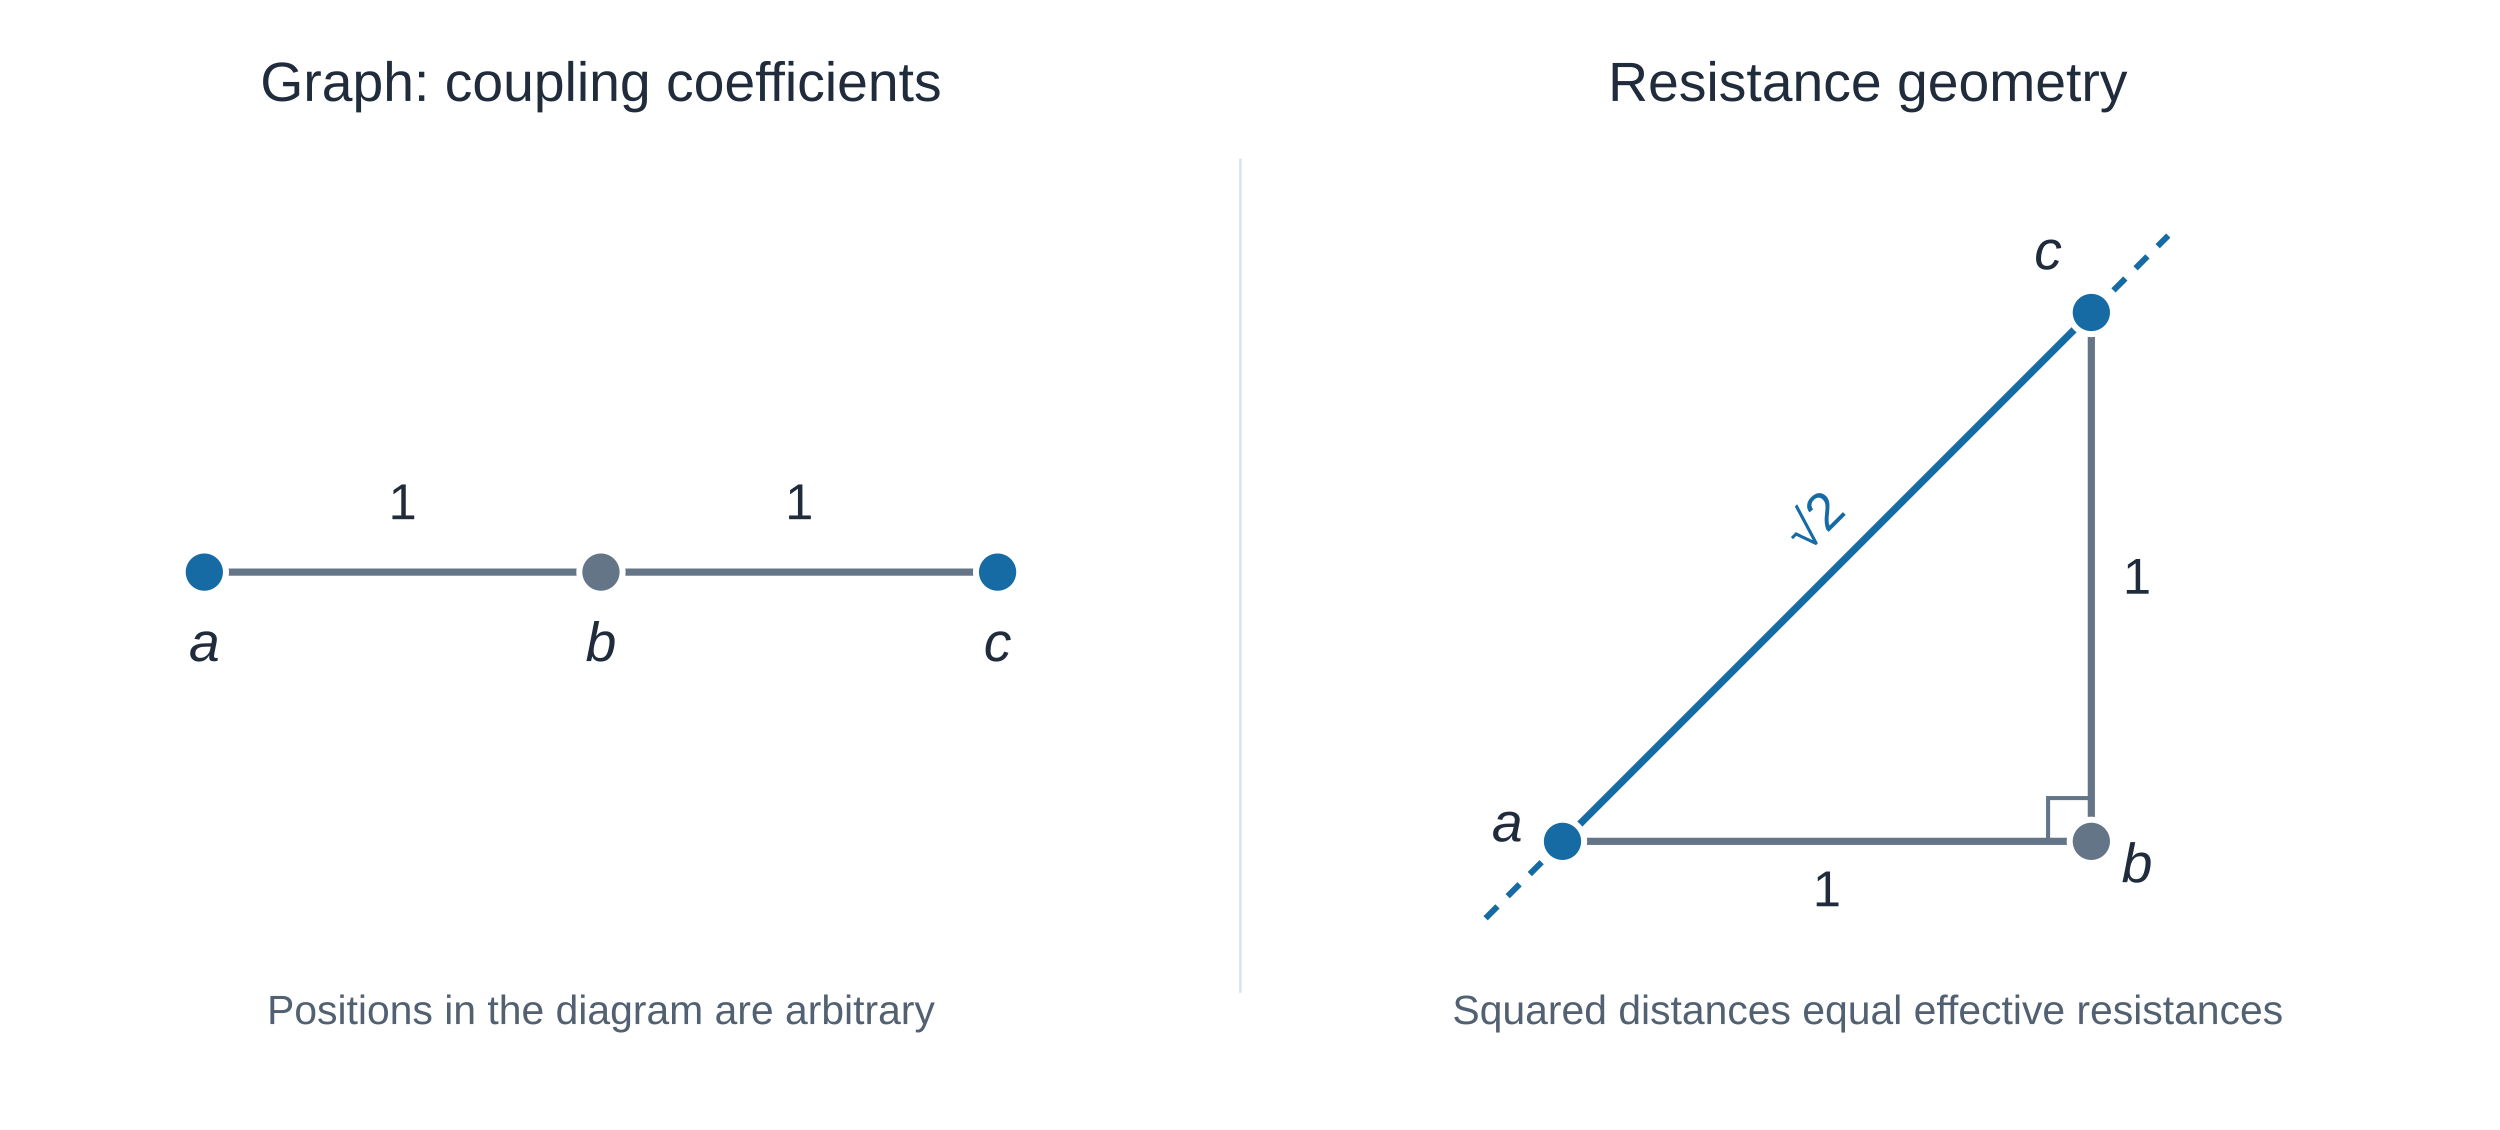
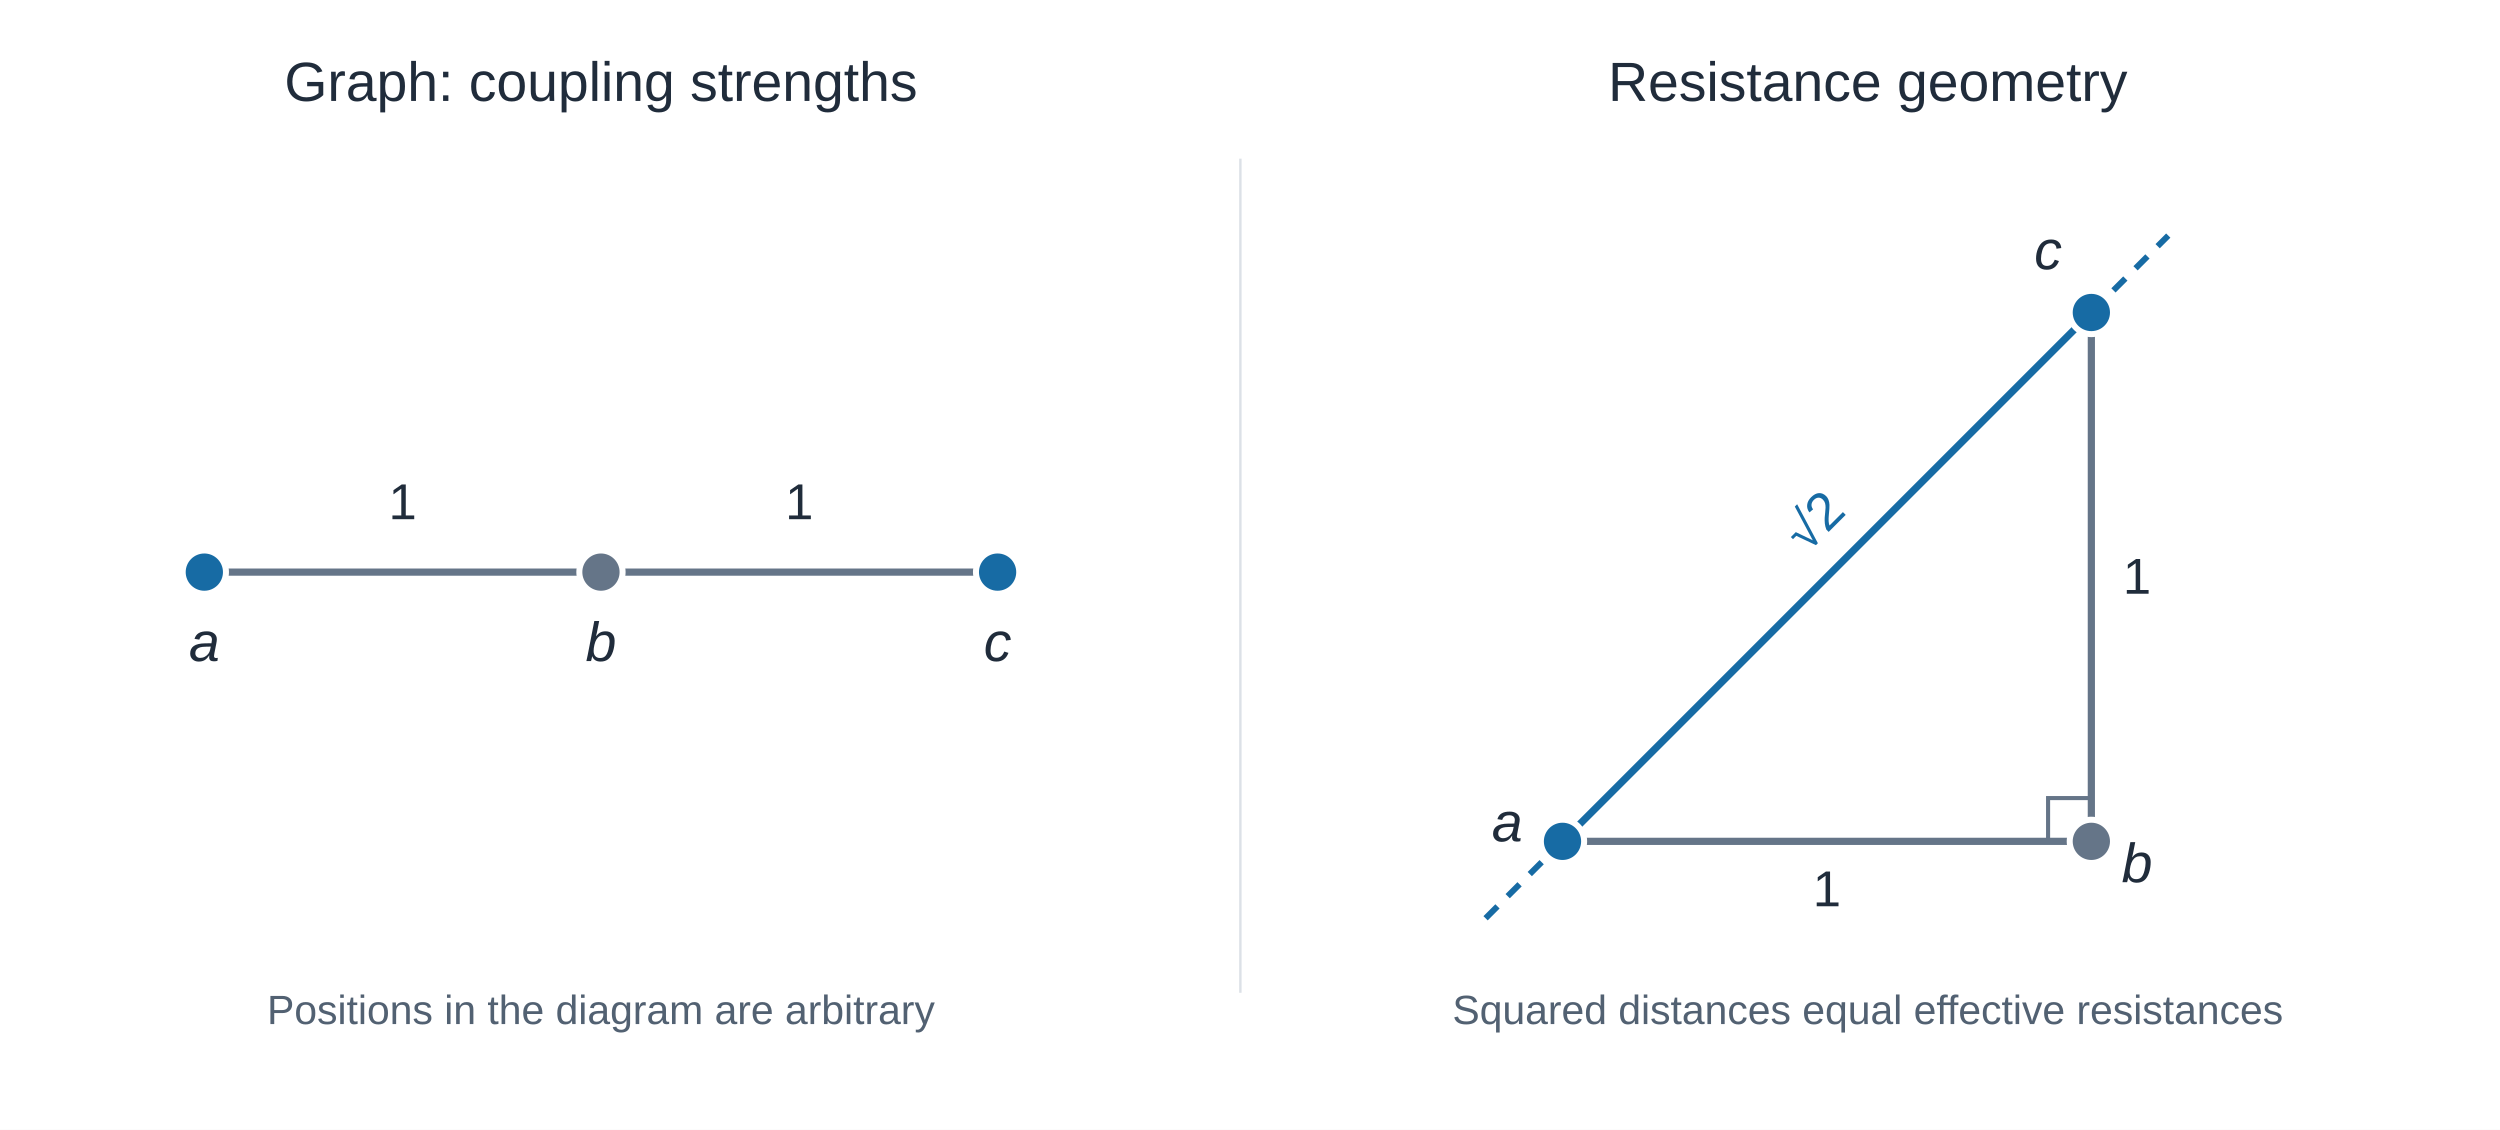
<svg xmlns="http://www.w3.org/2000/svg" width="1040" height="470" viewBox="0 0 1040 470" role="img" aria-labelledby="title desc">
  <rect width="1040" height="470" fill="white" />
  <g font-family="Arial, DejaVu Sans, sans-serif" fill="#202c3b">
-     <text x="250" y="42" text-anchor="middle" font-size="23">Graph: coupling coefficients</text>
+     <text x="250" y="42" text-anchor="middle" font-size="23">Graph: coupling strengths</text>
    <text x="777" y="42" text-anchor="middle" font-size="23">Resistance geometry</text>
    <path d="M516 66V413" stroke="#dce1e7" />
    <g stroke="#657588" stroke-width="3" fill="none">
      <path d="M85 238H250H415" />
      <path d="M650 350H870V130" />
      <path d="M852 350V332H870" stroke-width="1.7" />
    </g>
    <g font-size="21" text-anchor="middle">
      <text x="167.5" y="216">1</text>
      <text x="332.5" y="216">1</text>
      <text x="760" y="377">1</text>
      <text x="889" y="247">1</text>
    </g>
    <path d="M618 382L650 350M870 130L902 98" stroke="#176ba4" stroke-width="2.5" stroke-dasharray="7 6" />
    <path d="M650 350L870 130" stroke="#176ba4" stroke-width="3" />
    <text x="760" y="222" font-size="22" fill="#176ba4" text-anchor="middle" transform="rotate(-45 760 222)">√2</text>
    <g fill="#176ba4" stroke="white" stroke-width="2.5">
      <circle cx="85" cy="238" r="9" />
      <circle cx="415" cy="238" r="9" />
      <circle cx="650" cy="350" r="9" />
      <circle cx="870" cy="130" r="9" />
    </g>
    <g fill="#657588" stroke="white" stroke-width="2.5">
      <circle cx="250" cy="238" r="9" />
      <circle cx="870" cy="350" r="9" />
    </g>
    <g font-size="23" text-anchor="middle" font-style="italic">
      <text x="85" y="275">a</text>
      <text x="250" y="275">b</text>
      <text x="415" y="275">c</text>
      <text x="627" y="350">a</text>
      <text x="889" y="367">b</text>
      <text x="852" y="112">c</text>
    </g>
    <text x="250" y="426" text-anchor="middle" font-size="17" fill="#526172">Positions in the diagram are arbitrary</text>
    <text x="777" y="426" text-anchor="middle" font-size="17" fill="#526172">Squared distances equal effective resistances</text>
  </g>
</svg>
